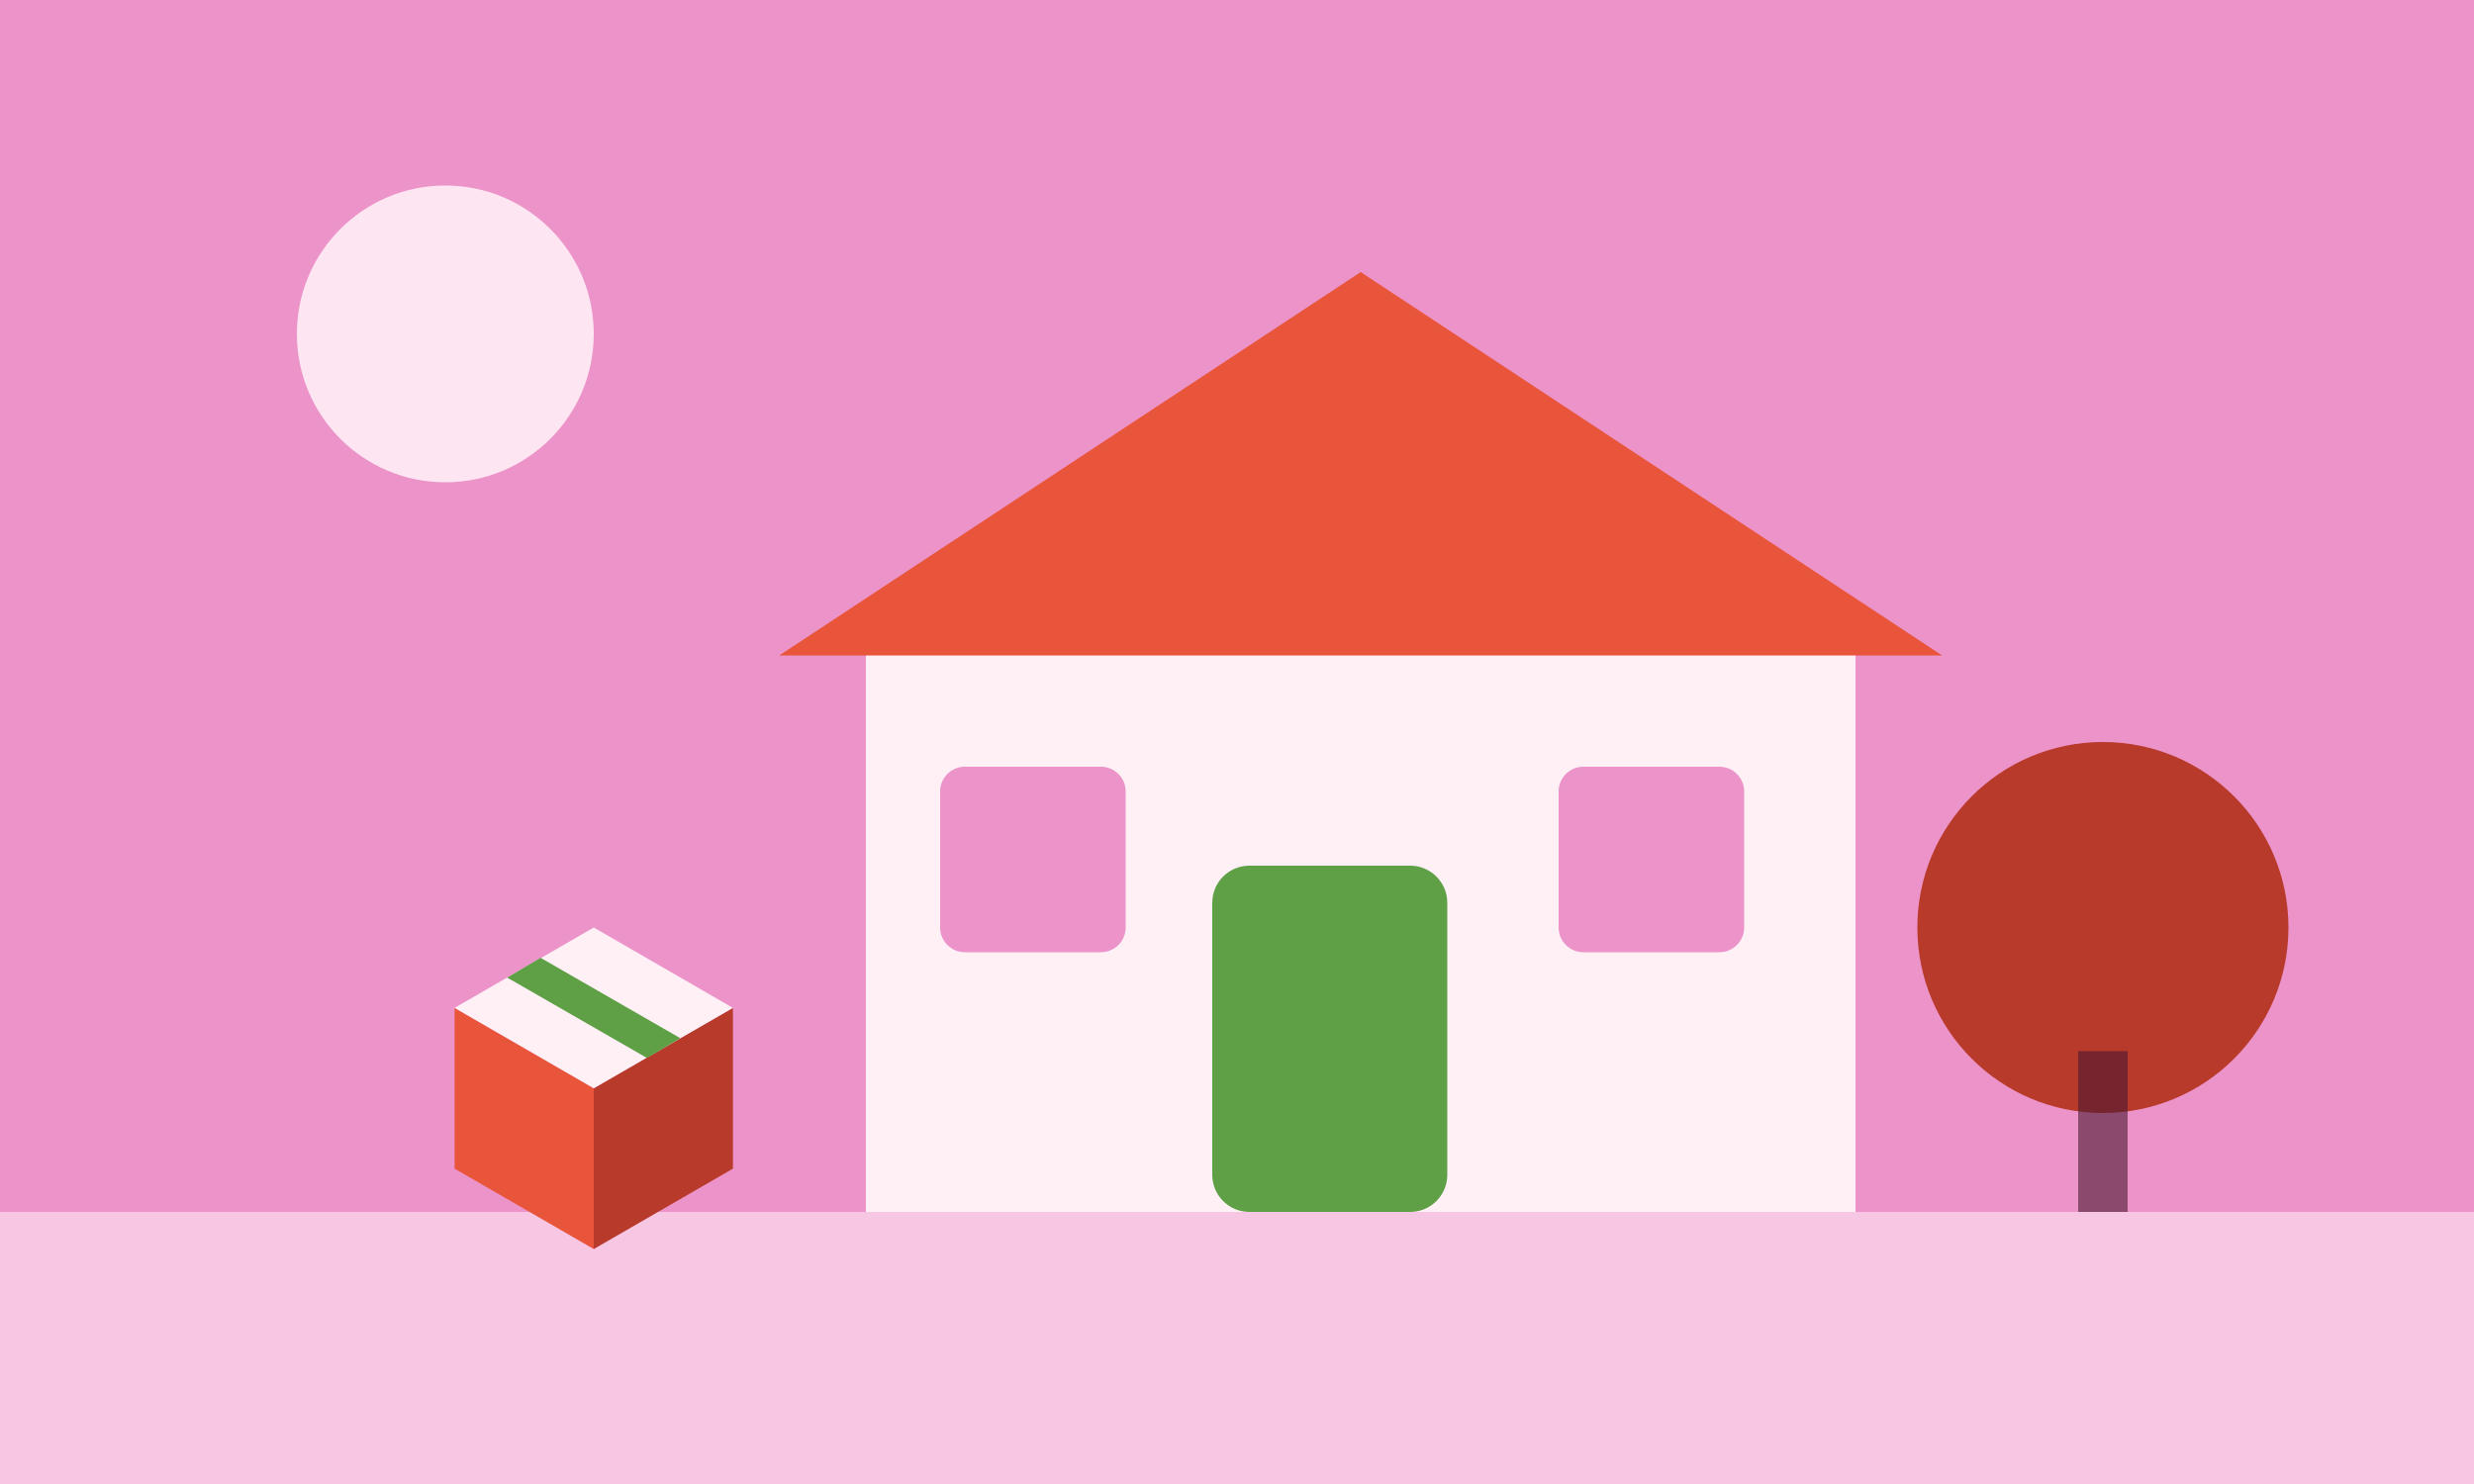
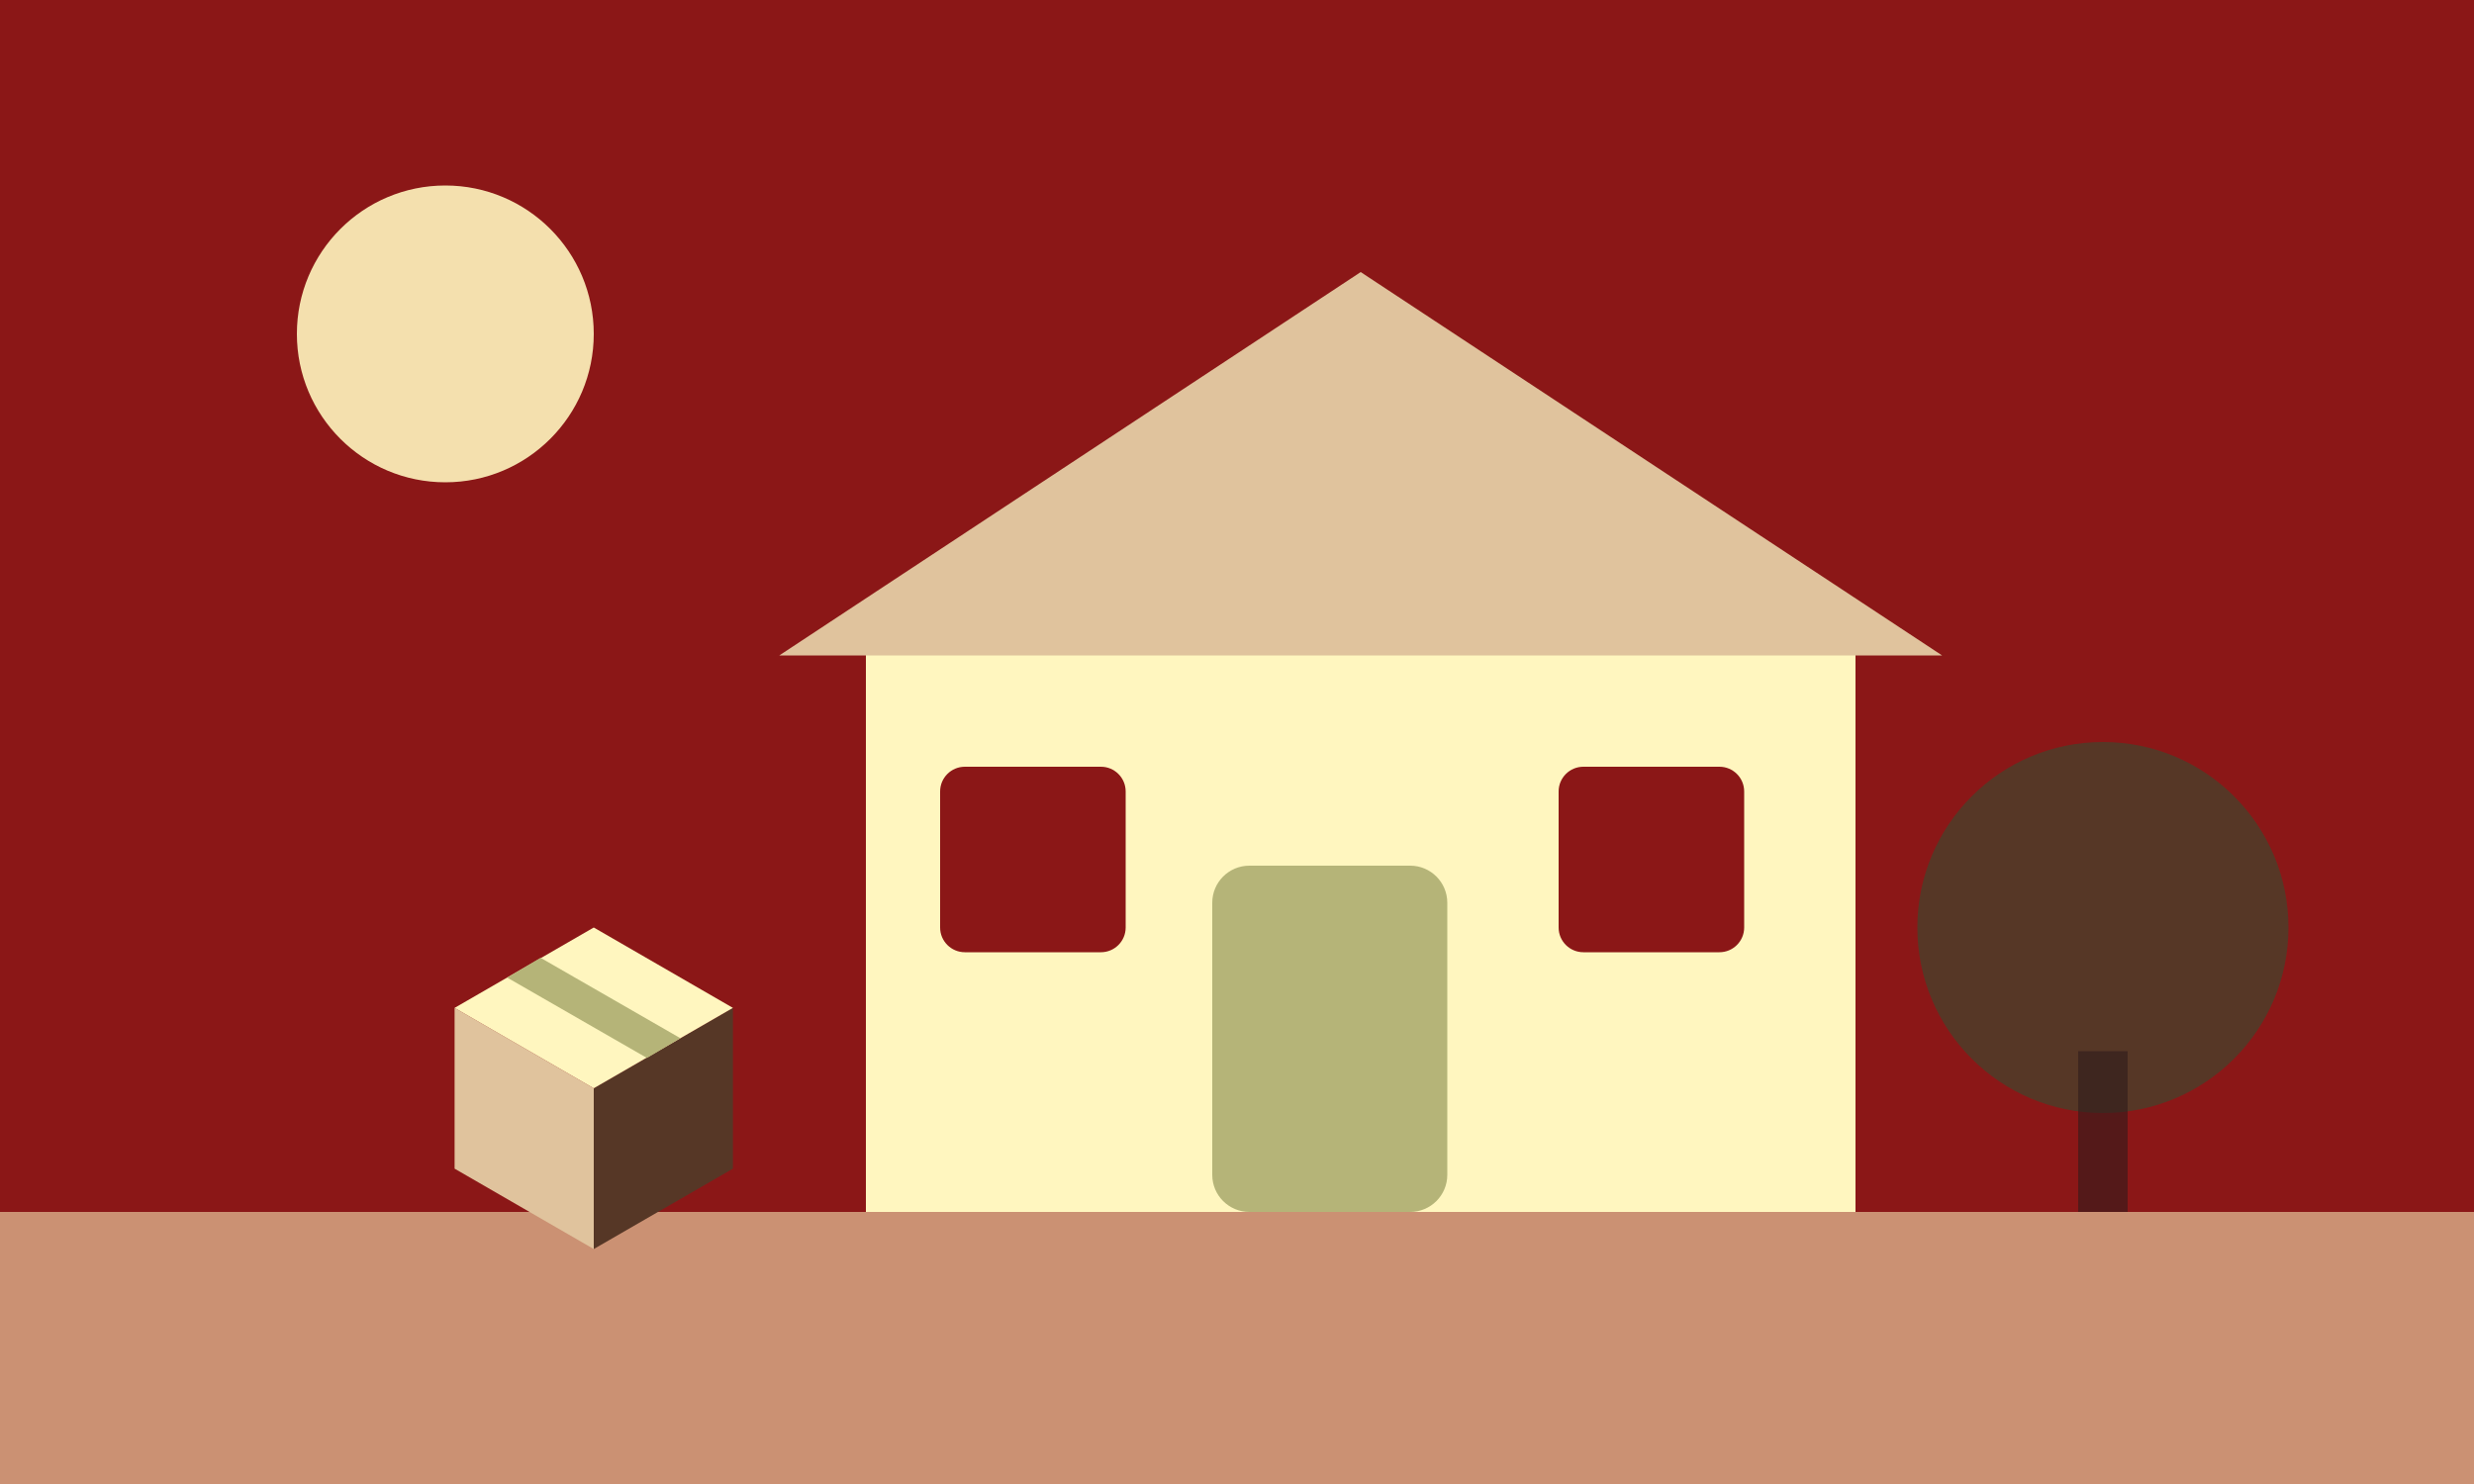
<svg xmlns="http://www.w3.org/2000/svg" viewBox="0 0 400 240" preserveAspectRatio="xMidYMid slice">
-   <rect width="400" height="240" fill="#ec93c9" />
-   <circle cx="72" cy="54" r="24" fill="#fff0f6" opacity=".9" />
-   <rect x="0" y="196" width="400" height="44" fill="#fff0f6" opacity=".55" />
-   <rect x="228" y="62" width="18" height="40" fill="#b83a2a" />
-   <rect x="140" y="104" width="160" height="92" fill="#fff0f6" />
-   <polygon points="126,106 220,44 314,106" fill="#e8553a" />
-   <rect x="196" y="140" width="38" height="56" rx="6" fill="#5fa046" />
-   <rect x="152" y="124" width="30" height="30" rx="4" fill="#ec93c9" />
-   <rect x="252" y="124" width="30" height="30" rx="4" fill="#ec93c9" />
-   <polygon points="73.5,163.0 96.0,176.0 96.0,202.0 73.5,189.0" fill="#e8553a" />
-   <polygon points="96.0,176.0 118.5,163.0 118.5,189.0 96.0,202.0" fill="#b83a2a" />
-   <polygon points="96.0,150.0 118.5,163.0 96.0,176.0 73.5,163.0" fill="#fff0f6" />
-   <polygon points="87.4,154.9 82.0,158.1 104.6,171.1 110.0,167.9" fill="#5fa046" />
-   <circle cx="340" cy="150" r="30" fill="#b83a2a" />
-   <rect x="336" y="170" width="8" height="26" fill="#4a1730" opacity=".6" />
+   <rect width="400" height="240" fill="#8B1717" />
+   <circle cx="72" cy="54" r="24" fill="#FFF6BF" opacity=".9" />
+   <rect x="0" y="196" width="400" height="44" fill="#FFF6BF" opacity=".55" />
+   <rect x="228" y="62" width="18" height="40" fill="#563726" />
+   <rect x="140" y="104" width="160" height="92" fill="#FFF6BF" />
+   <polygon points="126,106 220,44 314,106" fill="#E0C39D" />
+   <rect x="196" y="140" width="38" height="56" rx="6" fill="#B5B478" />
+   <rect x="152" y="124" width="30" height="30" rx="4" fill="#8B1717" />
+   <rect x="252" y="124" width="30" height="30" rx="4" fill="#8B1717" />
+   <polygon points="73.5,163.0 96.0,176.0 96.0,202.0 73.5,189.0" fill="#E0C39D" />
+   <polygon points="96.0,176.0 118.5,163.0 118.5,189.0 96.0,202.0" fill="#563726" />
+   <polygon points="96.0,150.0 118.5,163.0 96.0,176.0 73.5,163.0" fill="#FFF6BF" />
+   <polygon points="87.4,154.9 82.0,158.1 104.6,171.1 110.0,167.9" fill="#B5B478" />
+   <circle cx="340" cy="150" r="30" fill="#563726" />
+   <rect x="336" y="170" width="8" height="26" fill="#2F1B1A" opacity=".6" />
</svg>
